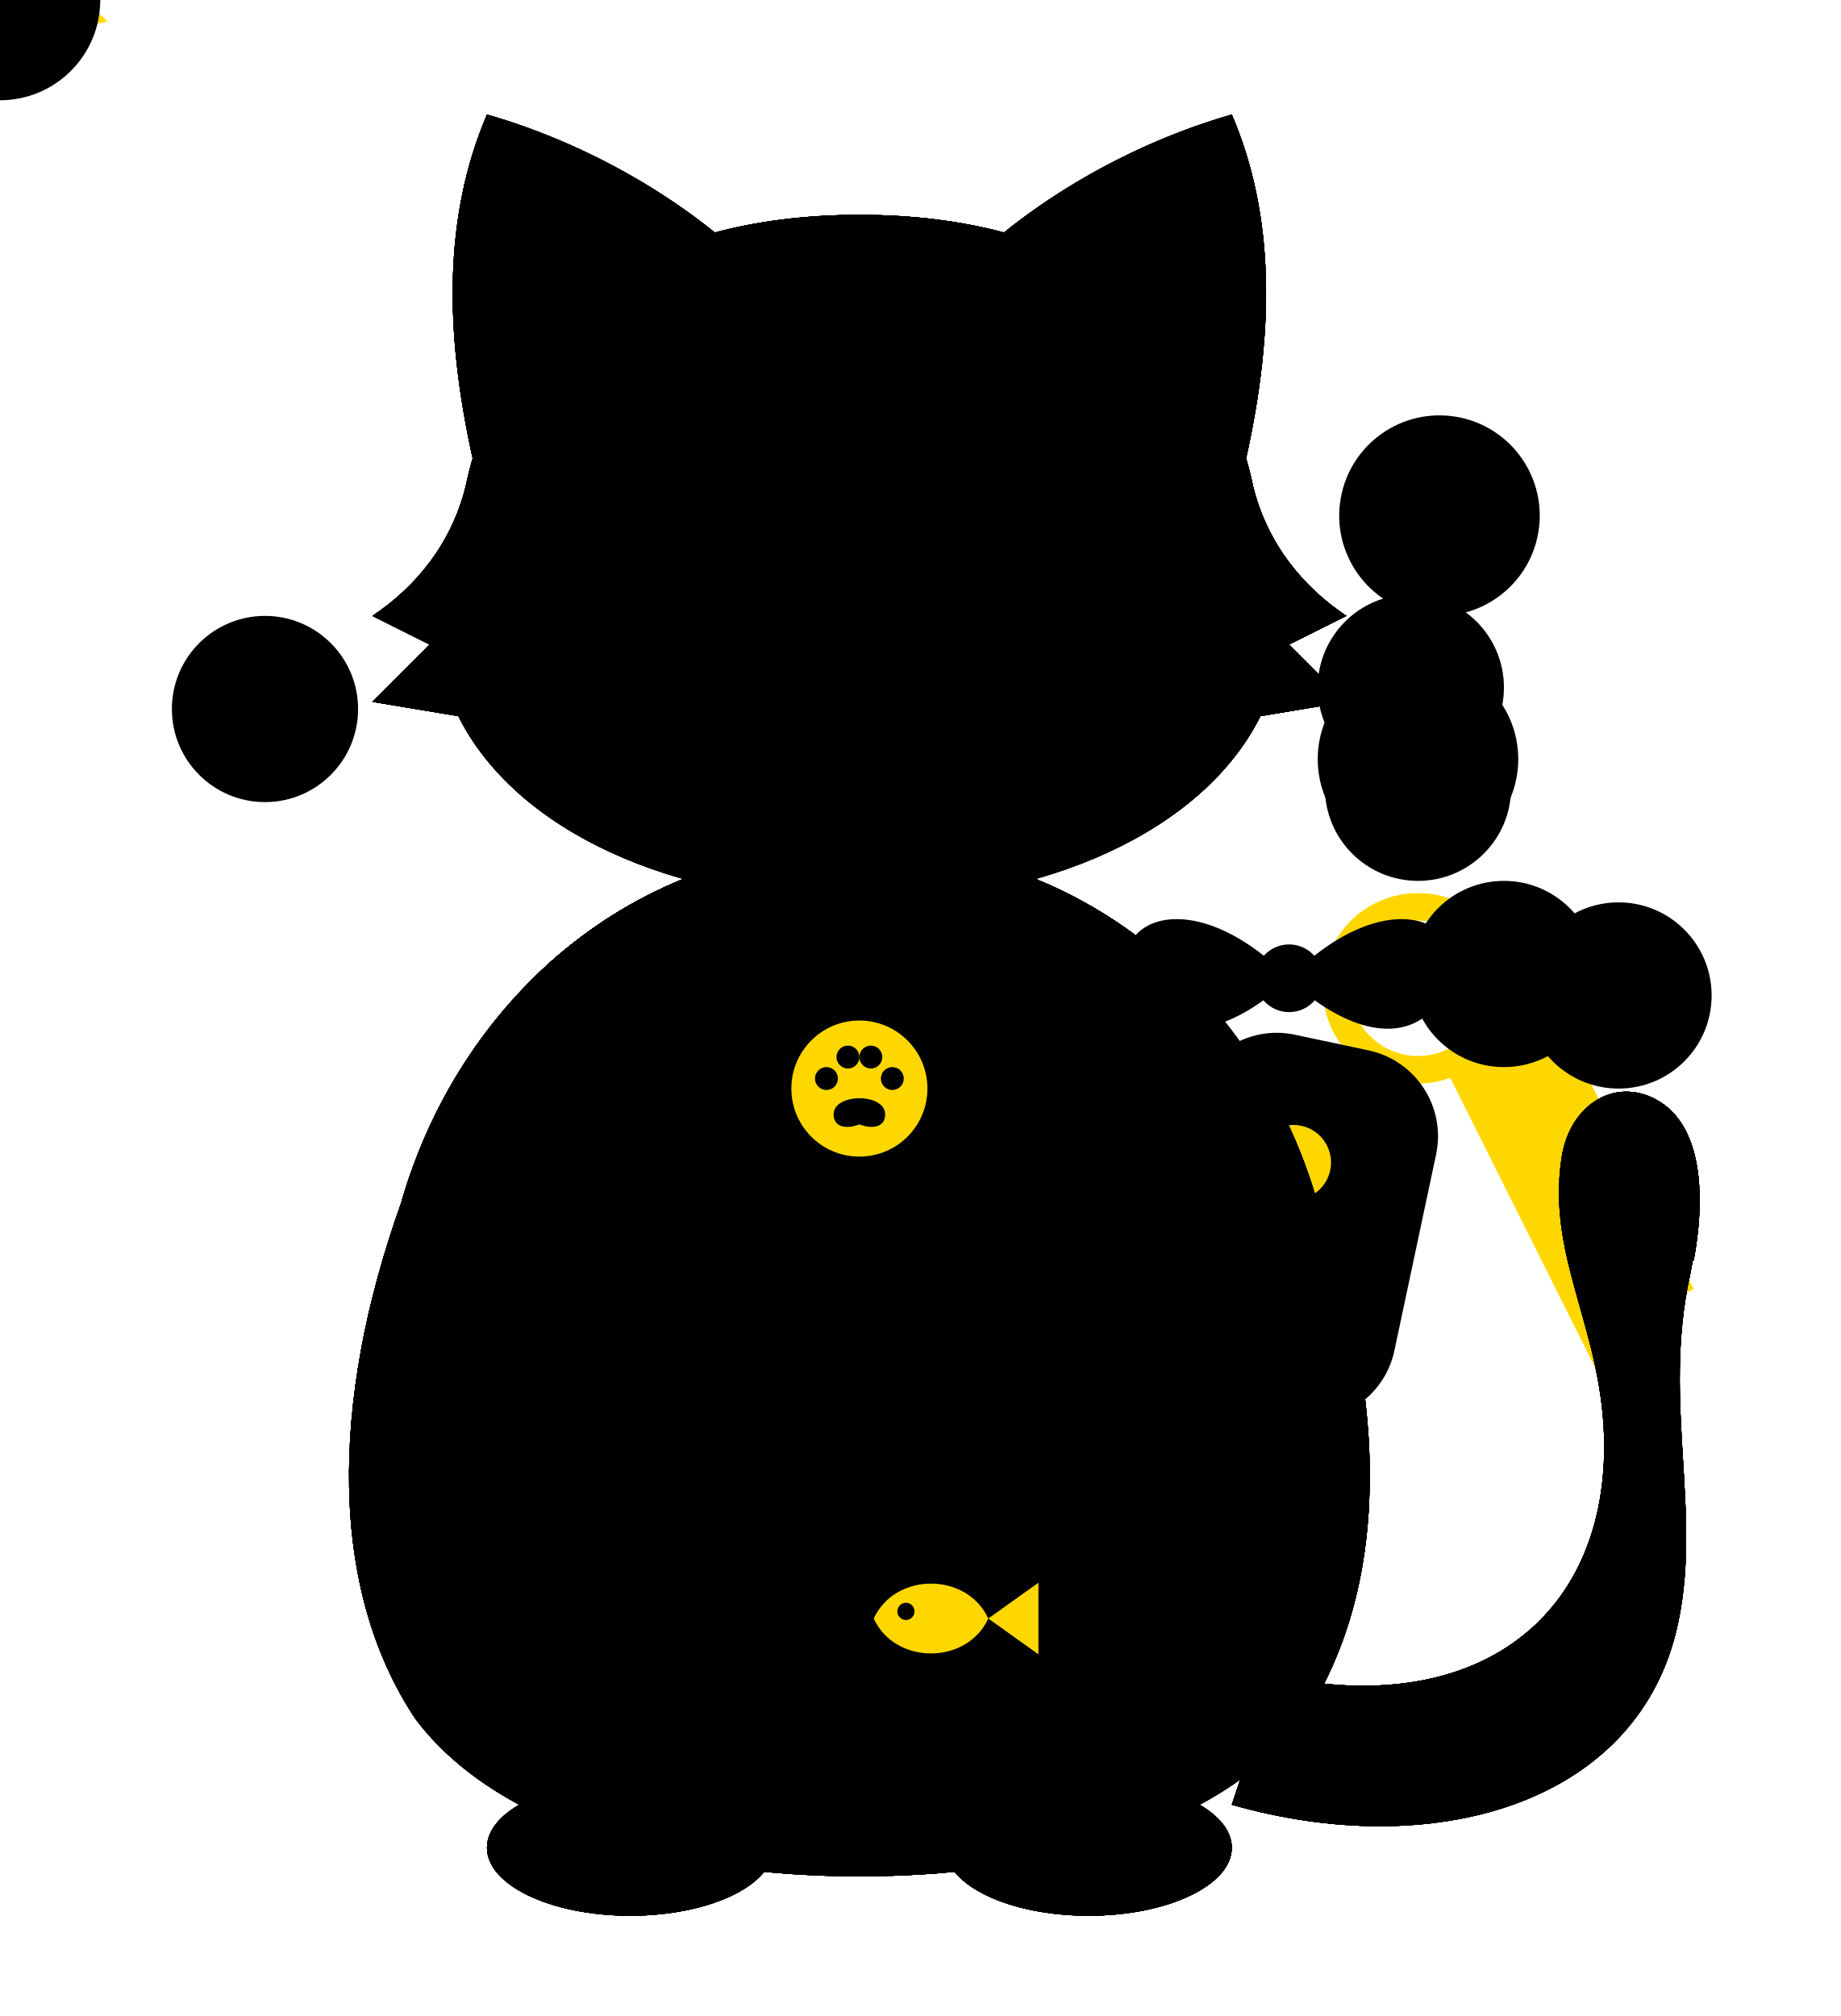
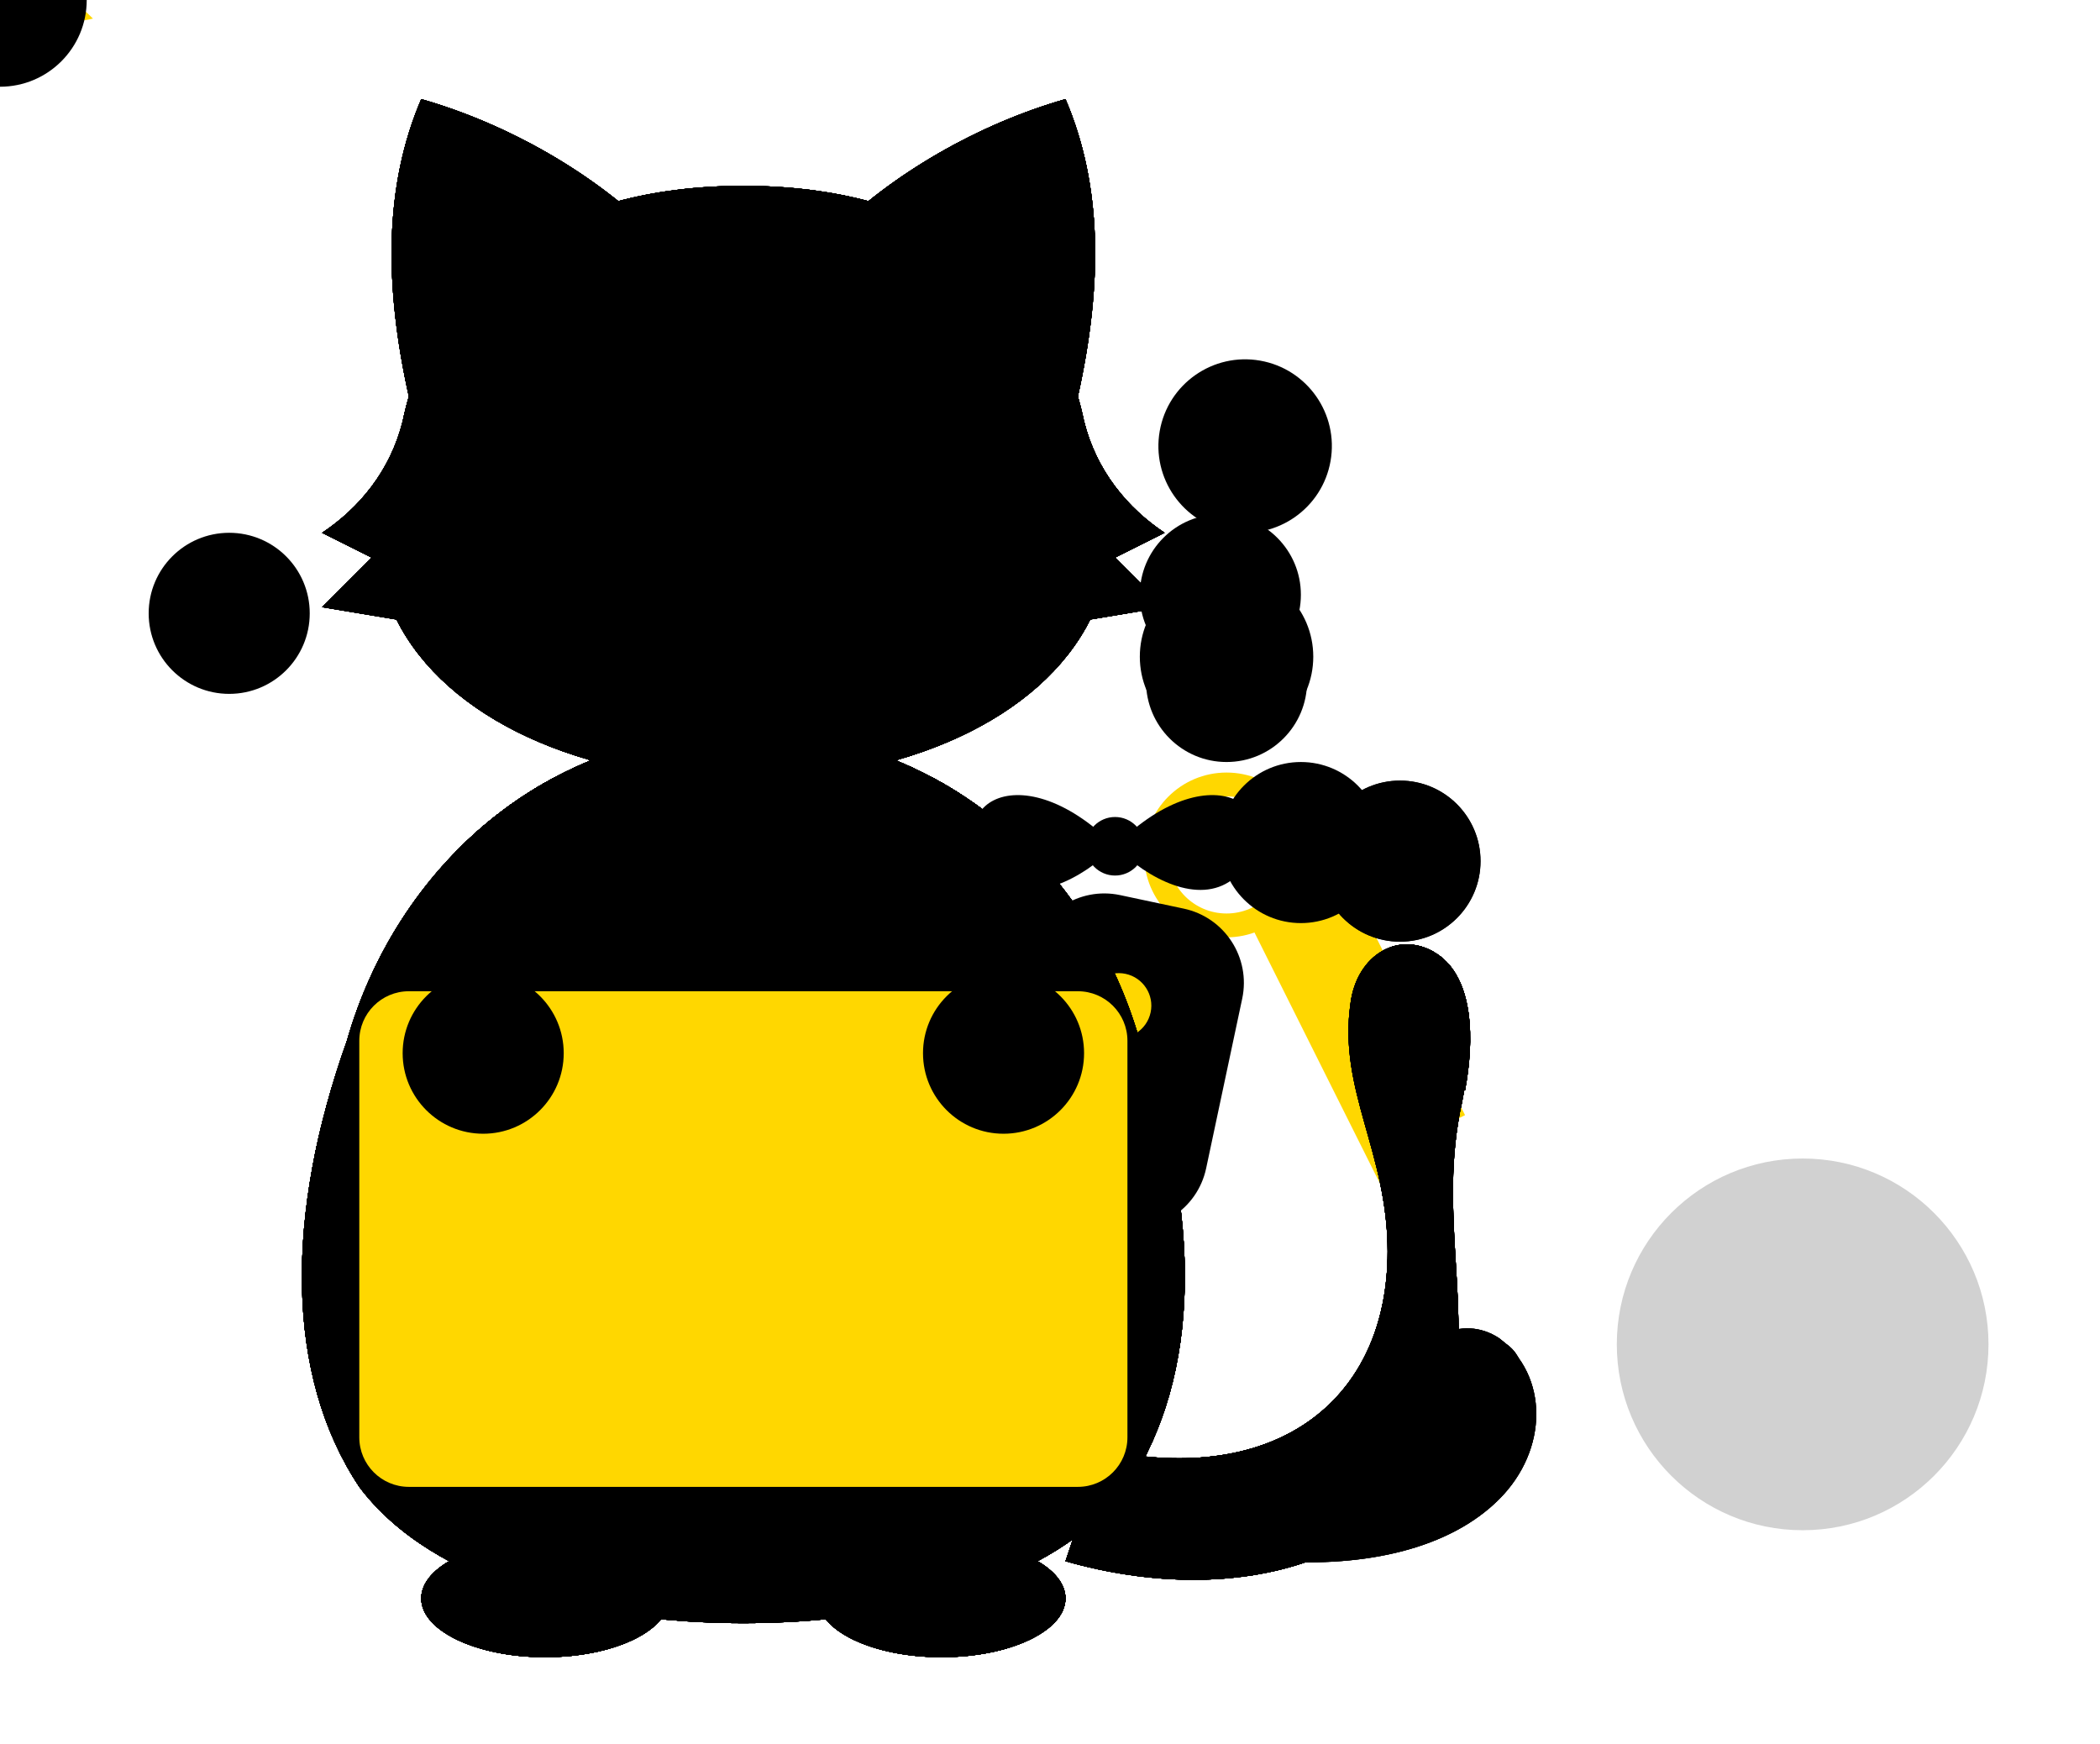
<svg>
  <g id="head">
    <path d="M66 64 C62 46 62 30 68 16 C82 20 96 28 106 38Z M174 64 C178 46 178 30 172 16 C158 20 144 28 134 38Z" fill="fur" stroke="ink" />
    <path d="M73 54 C71 42 72 32 75 25 C84 29 91 34 97 40Z M167 54 C169 42 168 32 165 25 C156 29 149 34 143 40Z" fill="nose" opacity=".55" />
    <path d="M120 30 C150 30 170 44 175 68 C177 76 182 82 188 86 L180 90 L188 98 L176 100 C168 116 146 126 120 126 C94 126 72 116 64 100 L52 98 L60 90 L52 86 C58 82 63 76 65 68 C70 44 90 30 120 30Z" fill="fur" stroke="ink" />
    <path d="M117 31 L120 52 L123 31Z M103 34 C106 41 109 46 113 49 C112 42 111 37 110 32Z M137 34 C134 41 131 46 127 49 C128 42 129 37 130 32Z M66 70 C72 72 77 74 80 77 C75 78 70 77 66 75Z M64 80 C70 81 75 83 78 86 C73 87 68 86 64 84Z M174 70 C168 72 163 74 160 77 C165 78 170 77 174 75Z M176 80 C170 81 165 83 162 86 C167 87 172 86 176 84Z" fill="fur-d" />
    <ellipse cx="84" cy="96" rx="7" ry="4" fill="nose" opacity=".35" />
    <ellipse cx="156" cy="96" rx="7" ry="4" fill="nose" opacity=".35" />
    <path d="M120 92 C112 86 96 88 94 99 C93 109 104 114 112 111 C115 117 125 117 128 111 C136 114 147 109 146 99 C144 88 128 86 120 92Z" fill="cream" />
    <path d="M96 100 C84 96 70 95 58 97 M96 104 C84 103 72 105 62 109 M144 100 C156 96 170 95 182 97 M144 104 C156 103 168 105 178 109" fill="none" stroke="ink" stroke-width="1.4" />
    <path d="M114 93.5 C114 90.5 126 90.5 126 93.5 C126 96.5 122 99.5 120 99.5 C118 99.5 114 96.5 114 93.5Z" fill="nose" stroke="ink" stroke-width="1.6" />
  </g>
  <g id="ring">
    <circle cx="0" cy="-11" r="3" fill="none" stroke="ink" stroke-width="1.8" />
  </g>
  <g id="charm-coin">
    <use href="#ring" />
    <circle r="9" fill="gold" stroke="ink" />
    <path d="M-4 -3.5 Q-2 -6 2 -6" fill="none" stroke="paper" stroke-width="1.6" />
  </g>
  <g id="charm-paw">
    <use href="#ring" />
    <circle r="9.5" fill="gold" stroke="ink" />
    <path d="M-3.6 3.6 C-3.6 0.6 3.6 0.6 3.6 3.6 C3.6 5.6 1.5 5.6 0 5 C-1.5 5.6 -3.6 5.6 -3.6 3.6Z" fill="fur-d" />
    <circle cx="-4.6" cy="-1.4" r="1.6" fill="fur-d" />
    <circle cx="-1.6" cy="-4.4" r="1.6" fill="fur-d" />
    <circle cx="1.6" cy="-4.4" r="1.6" fill="fur-d" />
    <circle cx="4.6" cy="-1.4" r="1.6" fill="fur-d" />
  </g>
  <g id="charm-key">
    <use href="#ring" />
    <rect x="-7" y="-8" width="14" height="19" rx="5" fill="dark" stroke="ink" />
    <circle cx="0" cy="-2" r="2.2" fill="gold" />
    <circle cx="0" cy="4.5" r="2.2" fill="paper" opacity=".8" />
  </g>
  <g id="charm-wheel">
    <use href="#ring" />
    <circle r="9.5" fill="gold" stroke="ink" />
    <circle r="5" cy="1" fill="dark" stroke="ink" stroke-width="1.5" />
    <path d="M-9 1 H-5 M5 1 H9 M0 6 V9.5" stroke="ink" stroke-width="2.4" />
    <circle cy="1" r="2" fill="gold" />
  </g>
  <g id="charm-star">
    <use href="#ring" />
    <circle r="9.5" fill="mute" stroke="ink" />
    <path d="M0 -6 L1.8 -1.9 L6.2 -1.6 L2.8 1.3 L3.9 5.6 L0 3.2 L-3.9 5.6 L-2.8 1.3 L-6.2 -1.6 L-1.8 -1.9Z" fill="gold" stroke="ink" stroke-width="1.2" />
  </g>
  <g id="charm-wings">
    <use href="#ring" />
    <path d="M-5 -2 C-10 -6 -15 -5 -18 -3 C-15 -2 -13 0 -11 0 C-13 1 -14 2 -15 3 C-11 4 -8 3 -5 2Z M5 -2 C10 -6 15 -5 18 -3 C15 -2 13 0 11 0 C13 1 14 2 15 3 C11 4 8 3 5 2Z" fill="gold" stroke="ink" stroke-width="1.4" />
    <circle r="6.5" fill="acc" stroke="ink" />
    <circle r="2.4" fill="gold" />
  </g>
  <g id="charm-shield">
    <use href="#ring" />
    <path d="M-8 -8 H8 V0 C8 6 3 9 0 11 C-3 9 -8 6 -8 0Z" fill="gold" stroke="ink" />
    <path d="M-4.5 -1 L0 3 L4.5 -1" fill="none" stroke="acc-d" stroke-width="2.6" />
  </g>
  <g id="eyes-open">
    <path d="M84 79 C88 69 108 69 112 79 C108 88 88 88 84 79Z M156 79 C152 69 132 69 128 79 C132 88 152 88 156 79Z" fill="paper" stroke="ink" stroke-width="2" />
    <circle cx="99" cy="79.5" r="6.8" fill="eye" />
    <circle cx="141" cy="79.5" r="6.8" fill="eye" />
    <ellipse cx="99" cy="79.5" rx="2.2" ry="5" fill="ink" />
    <ellipse cx="141" cy="79.5" rx="2.2" ry="5" fill="ink" />
    <circle cx="101.5" cy="77" r="1.7" fill="paper" />
    <circle cx="143.5" cy="77" r="1.7" fill="paper" />
  </g>
  <g id="lids">
    <path d="M83 79 C88 67 108 67 113 79 C106 75.5 90 75.5 83 79Z M157 79 C152 67 132 67 127 79 C134 75.5 150 75.5 157 79Z" fill="fur" />
    <path d="M83 79 C90 75.5 106 75.5 113 79 M127 79 C134 75.5 150 75.5 157 79" fill="none" stroke="ink" stroke-width="2.8" />
  </g>
  <path id="mouth-smile" d="M120 99.5 V103 M111 103 C114 107 118 107 120 103 C122 107 126 107 129 103" fill="none" stroke="ink" stroke-width="1.8" />
  <clipPath id="bodyclip">
    <path d="M120 118 C88 118 64 140 56 168 C46 196 46 222 58 240 C70 256 96 262 120 262 C144 262 170 256 182 240 C194 222 194 196 184 168 C176 140 152 118 120 118Z" />
  </clipPath>
-   <g id="body">
+   <g id="tail-up">
    <g transform="translate(10 4)">
      <path d="M168 230 C196 236 214 222 214 198 C214 182 206 172 208 158 C209 150 216 146 222 150 C228 154 228 164 226 174 C222 192 228 208 224 224 C218 248 190 256 162 248Z" fill="fur" stroke="ink" />
      <path d="M208.5 160 C209 150 216 146 222 150 C228 154 228 164 226.5 172 C220 172 212 168 208.5 160Z" fill="fur-d" />
    </g>
+   </g>
+   <g id="tail-low">
+     <path d="M162 238 C188 254 226 258 242 242 C250 234 250 222 242 216 C236 212 228 216 230 223 C232 230 226 238 214 240 C194 242 176 236 168 228Z" fill="fur" stroke="ink" />
+     <path d="M242.5 216.5 C236 212 228 216 230 223 C234 222 240 221 246 224 C246 220 245 218 242.5 216.5Z" fill="fur-d" />
+   </g>
+   <g id="body-core">
    <path d="M120 118 C88 118 64 140 56 168 C46 196 46 222 58 240 C70 256 96 262 120 262 C144 262 170 256 182 240 C194 222 194 196 184 168 C176 140 152 118 120 118Z" fill="fur" />
    <g clip-path="url(#bodyclip)">
      <path d="M70 134 C94 160 146 160 170 134 C156 123 138 119 120 119 C102 119 84 123 70 134Z" fill="fur-s" />
      <path d="M120 152 C94 152 80 182 80 210 C80 238 98 256 120 256 C142 256 160 238 160 210 C160 182 146 152 120 152Z" fill="cream" />
      <path d="M190 182 C181 181 174 184 170 188 C176 190 183 190 191 188Z M192 232 C184 231 177 234 173 237 C179 239 186 239 193 237Z M50 182 C59 181 66 184 70 188 C64 190 57 190 49 188Z" fill="fur-d" />
      <path d="M64 117 C92 134 148 134 176 117 L178 127 C150 146 90 146 62 127Z" fill="acc" stroke="ink" />
      <path d="M40 200 C76 222 164 222 200 200" fill="none" stroke="ink" stroke-width="11" />
      <path d="M40 200 C76 222 164 222 200 200" fill="none" stroke="dark" stroke-width="6.2" />
    </g>
    <path d="M120 118 C88 118 64 140 56 168 C46 196 46 222 58 240 C70 256 96 262 120 262 C144 262 170 256 182 240 C194 222 194 196 184 168 C176 140 152 118 120 118Z" fill="none" stroke="ink" />
    <path d="M90 206 C90 198 150 198 150 206 L153 230 C153 242 87 242 87 230Z" fill="acc" stroke="ink" />
    <path d="M93 214 C108 210 132 210 147 214" fill="none" stroke="ink" stroke-width="1.6" stroke-dasharray="2 2.5" />
    <path d="M95 203.5 C110 201 130 201 145 203.5" fill="none" stroke="paper" stroke-width="1.6" opacity=".5" />
    <path d="M131 213 V220" stroke="ink" stroke-width="1.4" />
    <path d="M122 226 C125 219.5 135 219.5 138 226 C135 232.5 125 232.5 122 226Z M138 226 L145 221 L145 231Z" fill="gold" stroke="ink" stroke-width="1.5" />
    <circle cx="126.5" cy="225" r="1.2" fill="ink" />
    <ellipse cx="88" cy="258" rx="20" ry="9.5" fill="fur" stroke="ink" />
    <ellipse cx="152" cy="258" rx="20" ry="9.5" fill="fur" stroke="ink" />
    <path d="M84 256 V262 M92 256 V262 M148 256 V262 M156 256 V262" stroke="ink" stroke-width="1.6" />
  </g>
+   <g id="body">
+     <use href="#tail-up" />
+     <use href="#body-core" />
+   </g>
+   <g id="body-lt">
+     <use href="#tail-low" />
+     <use href="#body-core" />
+   </g>
  <g id="face-smug">
    <use href="#eyes-open" />
    <use href="#lids" />
    <use href="#mouth-smile" />
  </g>
  <g id="face-wink">
    <path d="M84 79 C88 69 108 69 112 79 C108 88 88 88 84 79Z" fill="paper" stroke="ink" stroke-width="2" />
    <circle cx="99" cy="79.5" r="6.8" fill="eye" />
    <ellipse cx="99" cy="79.5" rx="2.2" ry="5" fill="ink" />
    <circle cx="101.5" cy="77" r="1.7" fill="paper" />
    <path d="M131 78 Q142 86 153 78" fill="none" stroke="ink" stroke-width="3" />
    <path d="M120 99.5 V103 M110 102 C113 108 119 108 120 103 C123 109 130 108 133 100" fill="none" stroke="ink" stroke-width="1.8" />
  </g>
  <g id="face-happy">
    <path d="M88 82 Q98 70 108 82 M132 82 Q142 70 152 82" fill="none" stroke="ink" stroke-width="3" />
    <path d="M110 103 C112 117 128 117 130 103 C124 106 116 106 110 103Z" fill="ink" stroke="ink" stroke-width="1.6" />
    <path d="M114.5 110.5 C117 114.5 123 114.5 125.5 110.5 C122 108.5 118 108.5 114.5 110.5Z" fill="nose" />
    <path d="M120 99.5 V104" stroke="ink" stroke-width="1.8" />
  </g>
  <g id="paw-palm">
    <circle r="14" fill="fur" stroke="ink" />
    <path d="M-6 4 C-6 -1 6 -1 6 4 C6 8 2 9 0 8 C-2 9 -6 8 -6 4Z" fill="nose" />
    <circle cx="-7.5" cy="-5" r="2.6" fill="nose" />
    <circle cx="-1" cy="-9" r="2.6" fill="nose" />
    <circle cx="6" cy="-7" r="2.6" fill="nose" />
  </g>
  <g id="paw-fist">
    <circle r="13" fill="fur" stroke="ink" />
    <path d="M-6 6 V11 M1 7 V12" stroke="ink" stroke-width="1.6" />
  </g>
  <g id="arm-down">
    <limb d="M78 150 C66 164 62 178 64 194" w="26" fill="fur" />
    <path d="M60 200 V205 M68 200 V205" stroke="ink" stroke-width="1.6" />
  </g>
  <g id="cat-wave">
    <use href="#body" />
    <use href="#arm-down" />
    <use href="#charm-paw" transform="translate(120 152)" />
    <use href="#head" />
    <limb d="M162 148 C174 136 184 126 194 114" w="22" fill="fur" />
    <use href="#paw-palm" transform="translate(198 106)" />
  </g>
  <g id="cat-keys">
    <use href="#body" />
    <use href="#arm-down" />
    <use href="#charm-paw" transform="translate(120 152)" />
    <use href="#head" />
    <limb d="M162 148 C176 140 188 128 196 116" w="22" fill="fur" />
    <g transform="translate(198 110) scale(1.75) translate(-198 -110)" stroke-width="1.37">
      <circle cx="198" cy="126" r="6.5" fill="none" stroke="ink" stroke-width="5" />
      <circle cx="198" cy="126" r="6.5" fill="none" stroke="gold" stroke-width="2.2" />
      <path d="M200 132 L214 160 L218 158 L216 152 L220 150 L217 144 L210 130Z" fill="gold" stroke="ink" stroke-width="2" />
      <rect x="178" y="130" width="20" height="30" rx="7" fill="dark" stroke="ink" transform="rotate(12 188 145)" />
      <circle cx="187" cy="140" r="3" fill="gold" transform="rotate(12 188 145)" />
      <circle cx="187" cy="150" r="3" fill="paper" opacity=".8" transform="rotate(12 188 145)" />
    </g>
    <use href="#paw-fist" transform="translate(198 110)" />
    <g transform="translate(-18 42) translate(198 100) scale(1.35) translate(-198 -100)" stroke-width="1.78">
      <path d="M198 96 C186 84 176 92 184 100 C188 103 194 100 198 96 C202 100 208 103 212 100 C220 92 210 84 198 96Z" fill="bow" stroke="ink" stroke-width="2" />
      <path d="M196 97 L190 108 M200 97 L206 108" stroke="bow" stroke-width="4" />
      <circle cx="198" cy="96" r="3.5" fill="bow" stroke="ink" stroke-width="1.8" />
    </g>
  </g>
  <g id="cat-drive">
    <use href="#body" />
    <use href="#head" />
    <ellipse cx="30" cy="108" rx="8" ry="26" transform="rotate(-18 30 108)" fill="none" stroke="ink" stroke-width="10" />
    <ellipse cx="30" cy="108" rx="8" ry="26" transform="rotate(-18 30 108)" fill="none" stroke="dark" stroke-width="5.5" />
    <limb d="M86 150 C66 132 50 112 40 102" w="22" fill="fur" />
    <use href="#paw-fist" transform="translate(37 99)" />
    <limb d="M158 146 C176 124 190 100 198 82" w="22" fill="fur" />
    <use href="#paw-palm" transform="translate(201 72) rotate(10)" />
  </g>
  <g id="cat-collar">
    <use href="#body" />
    <limb d="M74 164 C84 162 92 156 98 148" w="24" fill="fur" />
    <g clip-path="url(#bodyclip)">
      <path d="M64 117 C92 135 148 135 176 117 L178 127 C150 147 90 147 62 127Z" fill="acc" stroke="ink" />
    </g>
    <use href="#charm-paw" transform="translate(124 154)" />
    <use href="#paw-fist" transform="translate(100 140) rotate(200)" />
    <use href="#head" />
    <limb d="M158 152 C176 146 192 140 206 138" w="24" fill="fur" />
    <use href="#paw-fist" transform="translate(210 136)" />
  </g>
  <g id="cat-cash">
    <use href="#body" />
    <use href="#charm-paw" transform="translate(120 152)" />
    <path d="M92 210 C108 201 132 201 148 210 C132 215 108 215 92 210Z" fill="dark" stroke="ink" />
    <limb d="M76 154 C80 176 92 196 104 210" w="24" fill="fur" />
    <path d="M90 210 C108 206 132 206 150 210 L153 230 C153 242 87 242 87 230Z" fill="acc" stroke="ink" />
    <path d="M122 223 C125 216.5 135 216.5 138 223 C135 229.5 125 229.5 122 223Z M138 223 L145 218 L145 228Z" fill="gold" stroke="ink" stroke-width="1.5" />
    <use href="#head" />
    <limb d="M160 150 C174 134 186 116 194 102" w="22" fill="fur" />
    <g stroke-width="1.4">
      <use href="#bill" transform="translate(206 66) rotate(-32) scale(1.8)" />
      <use href="#bill" transform="translate(218 74) rotate(-6) scale(1.8)" />
      <use href="#bill" transform="translate(222 90) rotate(20) scale(1.8)" />
    </g>
    <use href="#paw-fist" transform="translate(197 96)" />
  </g>
  <g id="cat-point">
    <use href="#body" />
    <use href="#arm-down" />
    <use href="#charm-paw" transform="translate(120 152)" />
    <use href="#head" />
    <limb d="M158 150 C182 146 202 142 222 140" w="22" fill="fur" />
    <use href="#paw-fist" transform="translate(226 139) rotate(-90)" />
  </g>
+   <g id="cat-magnify">
+     <use href="#body-lt" />
+     <use href="#arm-down" />
+     <use href="#charm-paw" transform="translate(120 152)" />
+     <use href="#head" />
+     <path d="M232 146 L268 194" stroke="ink" stroke-width="12" />
+     <path d="M232 146 L268 194" stroke="dark" stroke-width="7" />
+     <circle cx="291" cy="217" r="30" fill="acc-l" opacity=".18" />
+     <circle cx="291" cy="217" r="30" fill="none" stroke="ink" stroke-width="12" />
+     <circle cx="291" cy="217" r="30" fill="none" stroke="mute" stroke-width="6" />
+     <path d="M273 205 Q277 195 288 193" fill="none" stroke="paper" stroke-width="4" />
+     <limb d="M158 150 C182 146 202 142 222 140" w="22" fill="fur" />
+     <use href="#paw-fist" transform="translate(226 139) rotate(-90)" />
+   </g>
+   <g id="cat-sign">
+     <use href="#body" />
+     <use href="#head" />
+     <rect x="58" y="160" width="124" height="80" rx="8" fill="gold" stroke="ink" />
+     <circle cx="100" cy="186" r="8" fill="none" stroke="ink" stroke-width="5" />
+     <circle cx="140" cy="214" r="8" fill="none" stroke="ink" stroke-width="5" />
+     <path d="M146 180 L94 220" stroke="ink" stroke-width="5" />
+     <limb d="M70 150 C70 158 72 164 76 168" w="24" fill="fur" />
+     <limb d="M170 150 C170 158 168 164 164 168" w="24" fill="fur" />
+     <use href="#paw-fist" transform="translate(78 170) rotate(180)" />
+     <use href="#paw-fist" transform="translate(162 170) rotate(180)" />
+   </g>
</svg>
